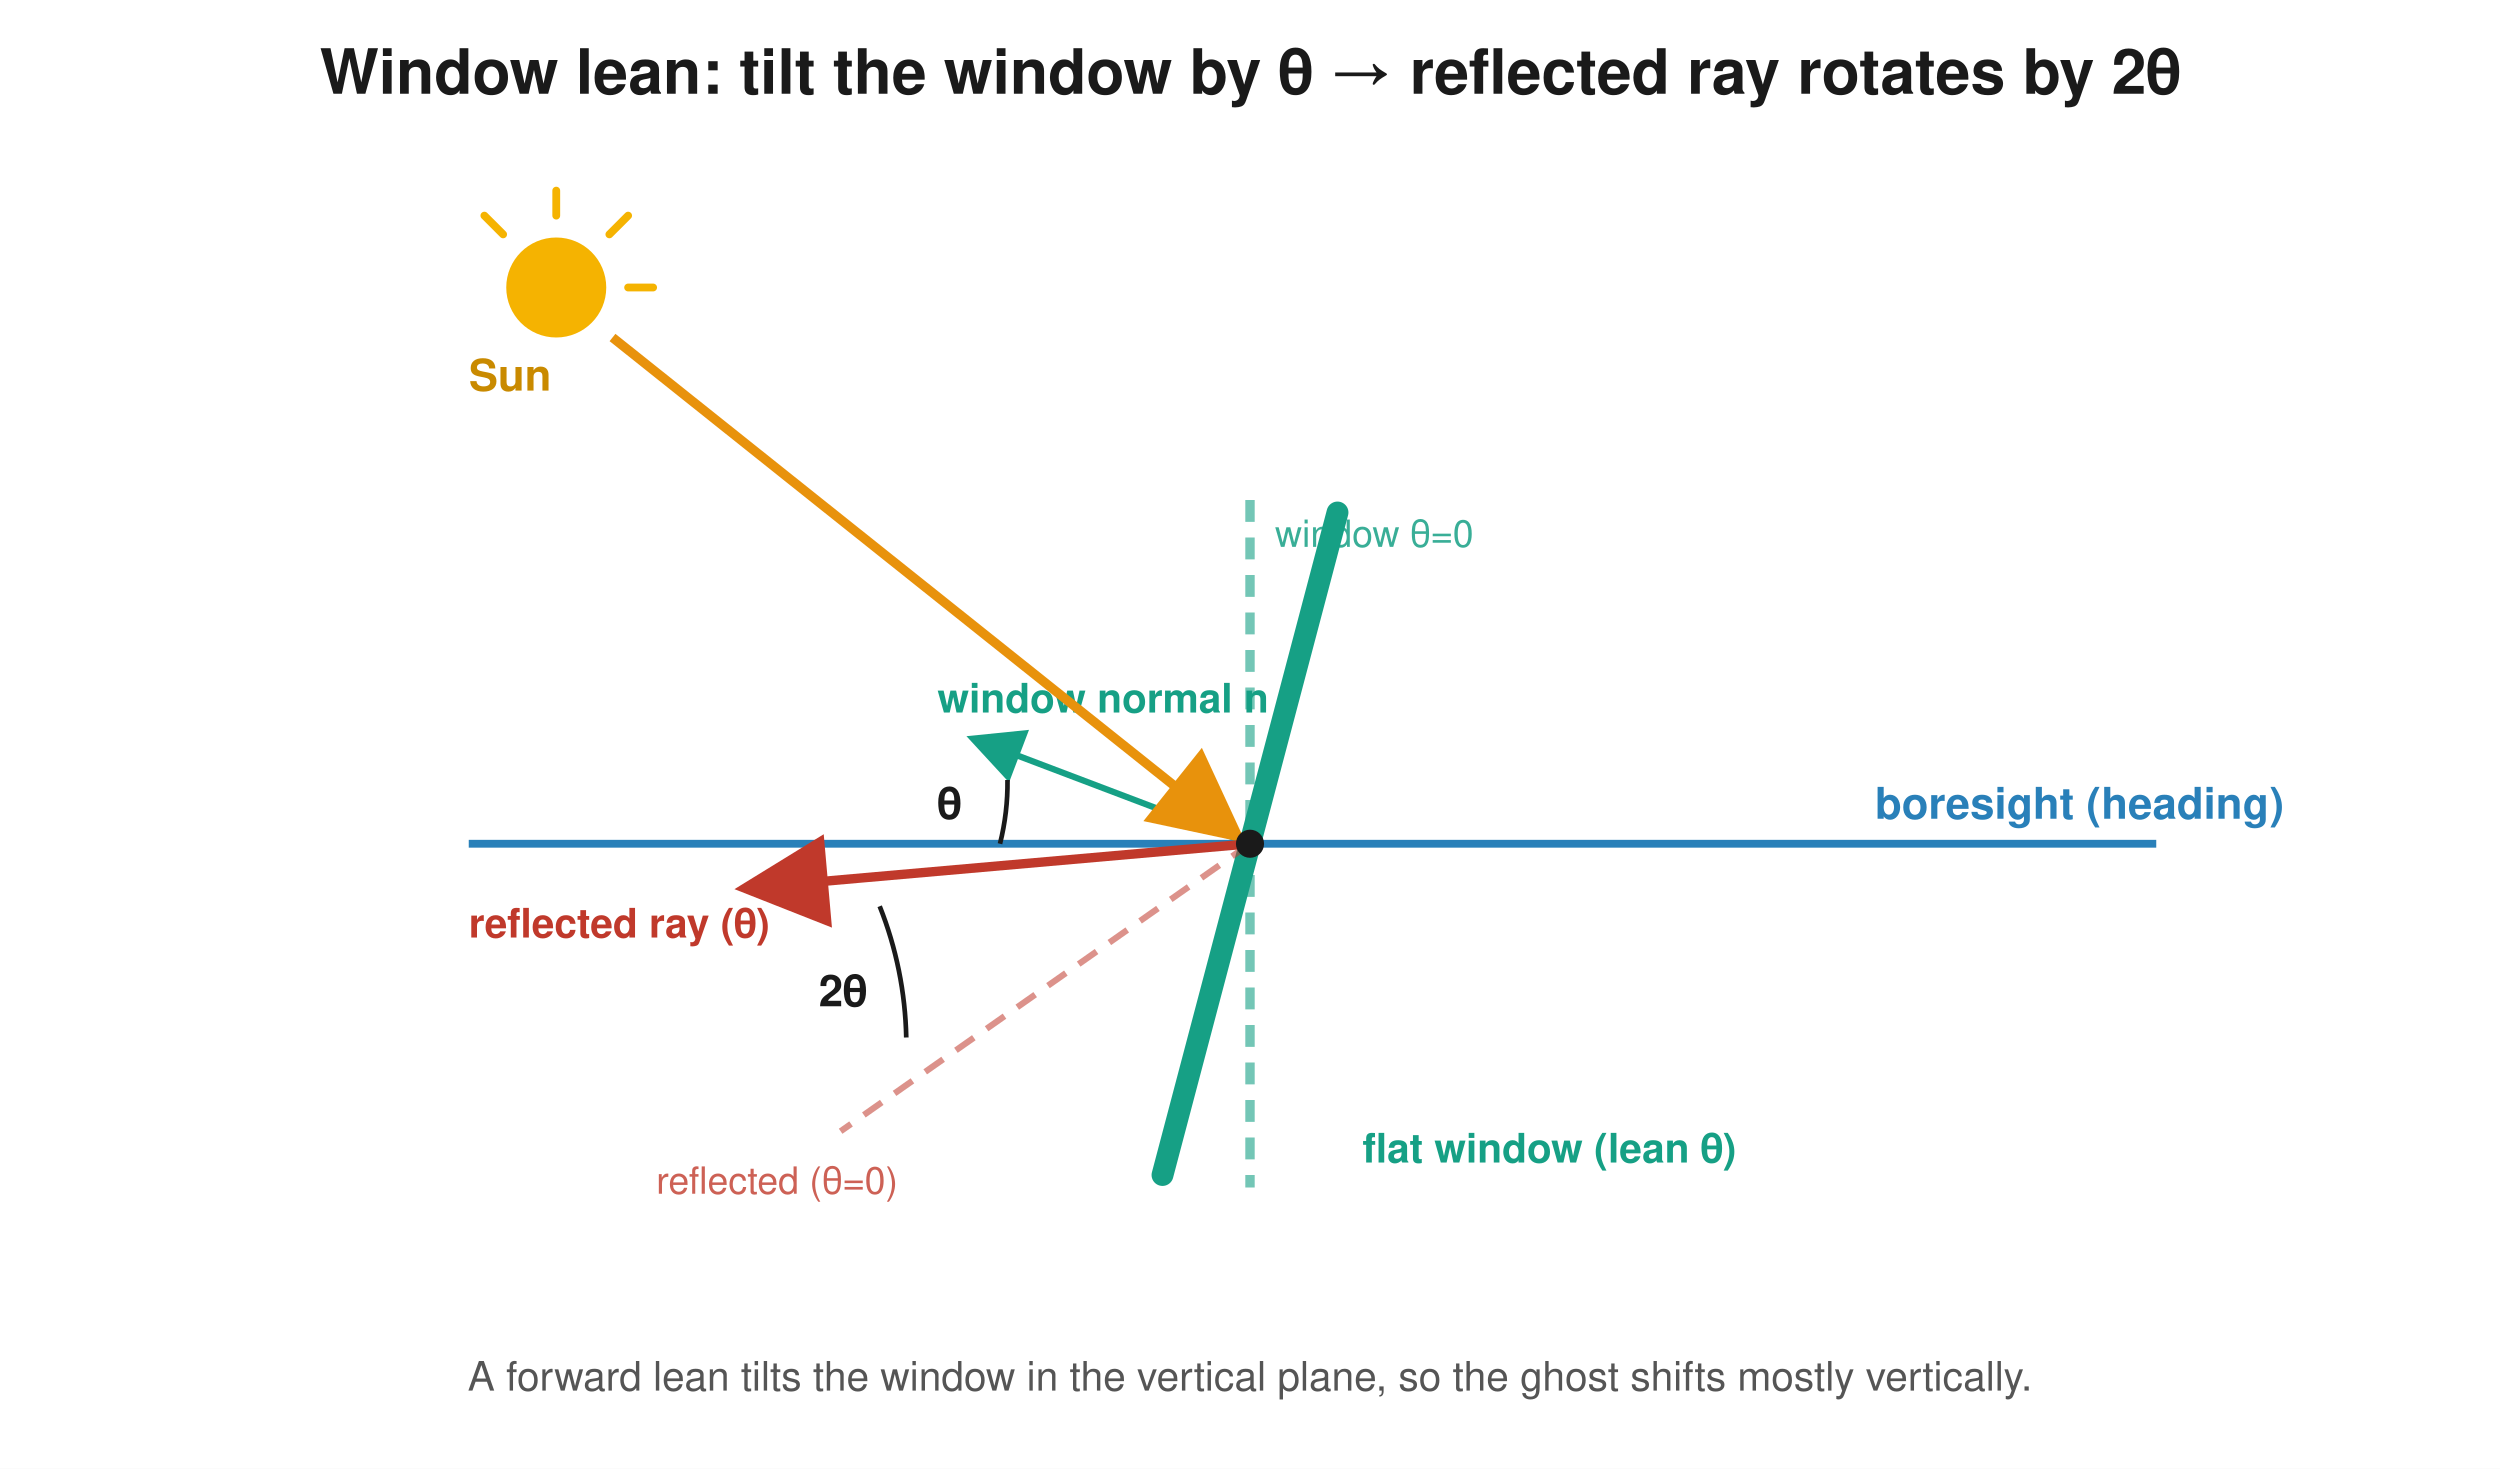
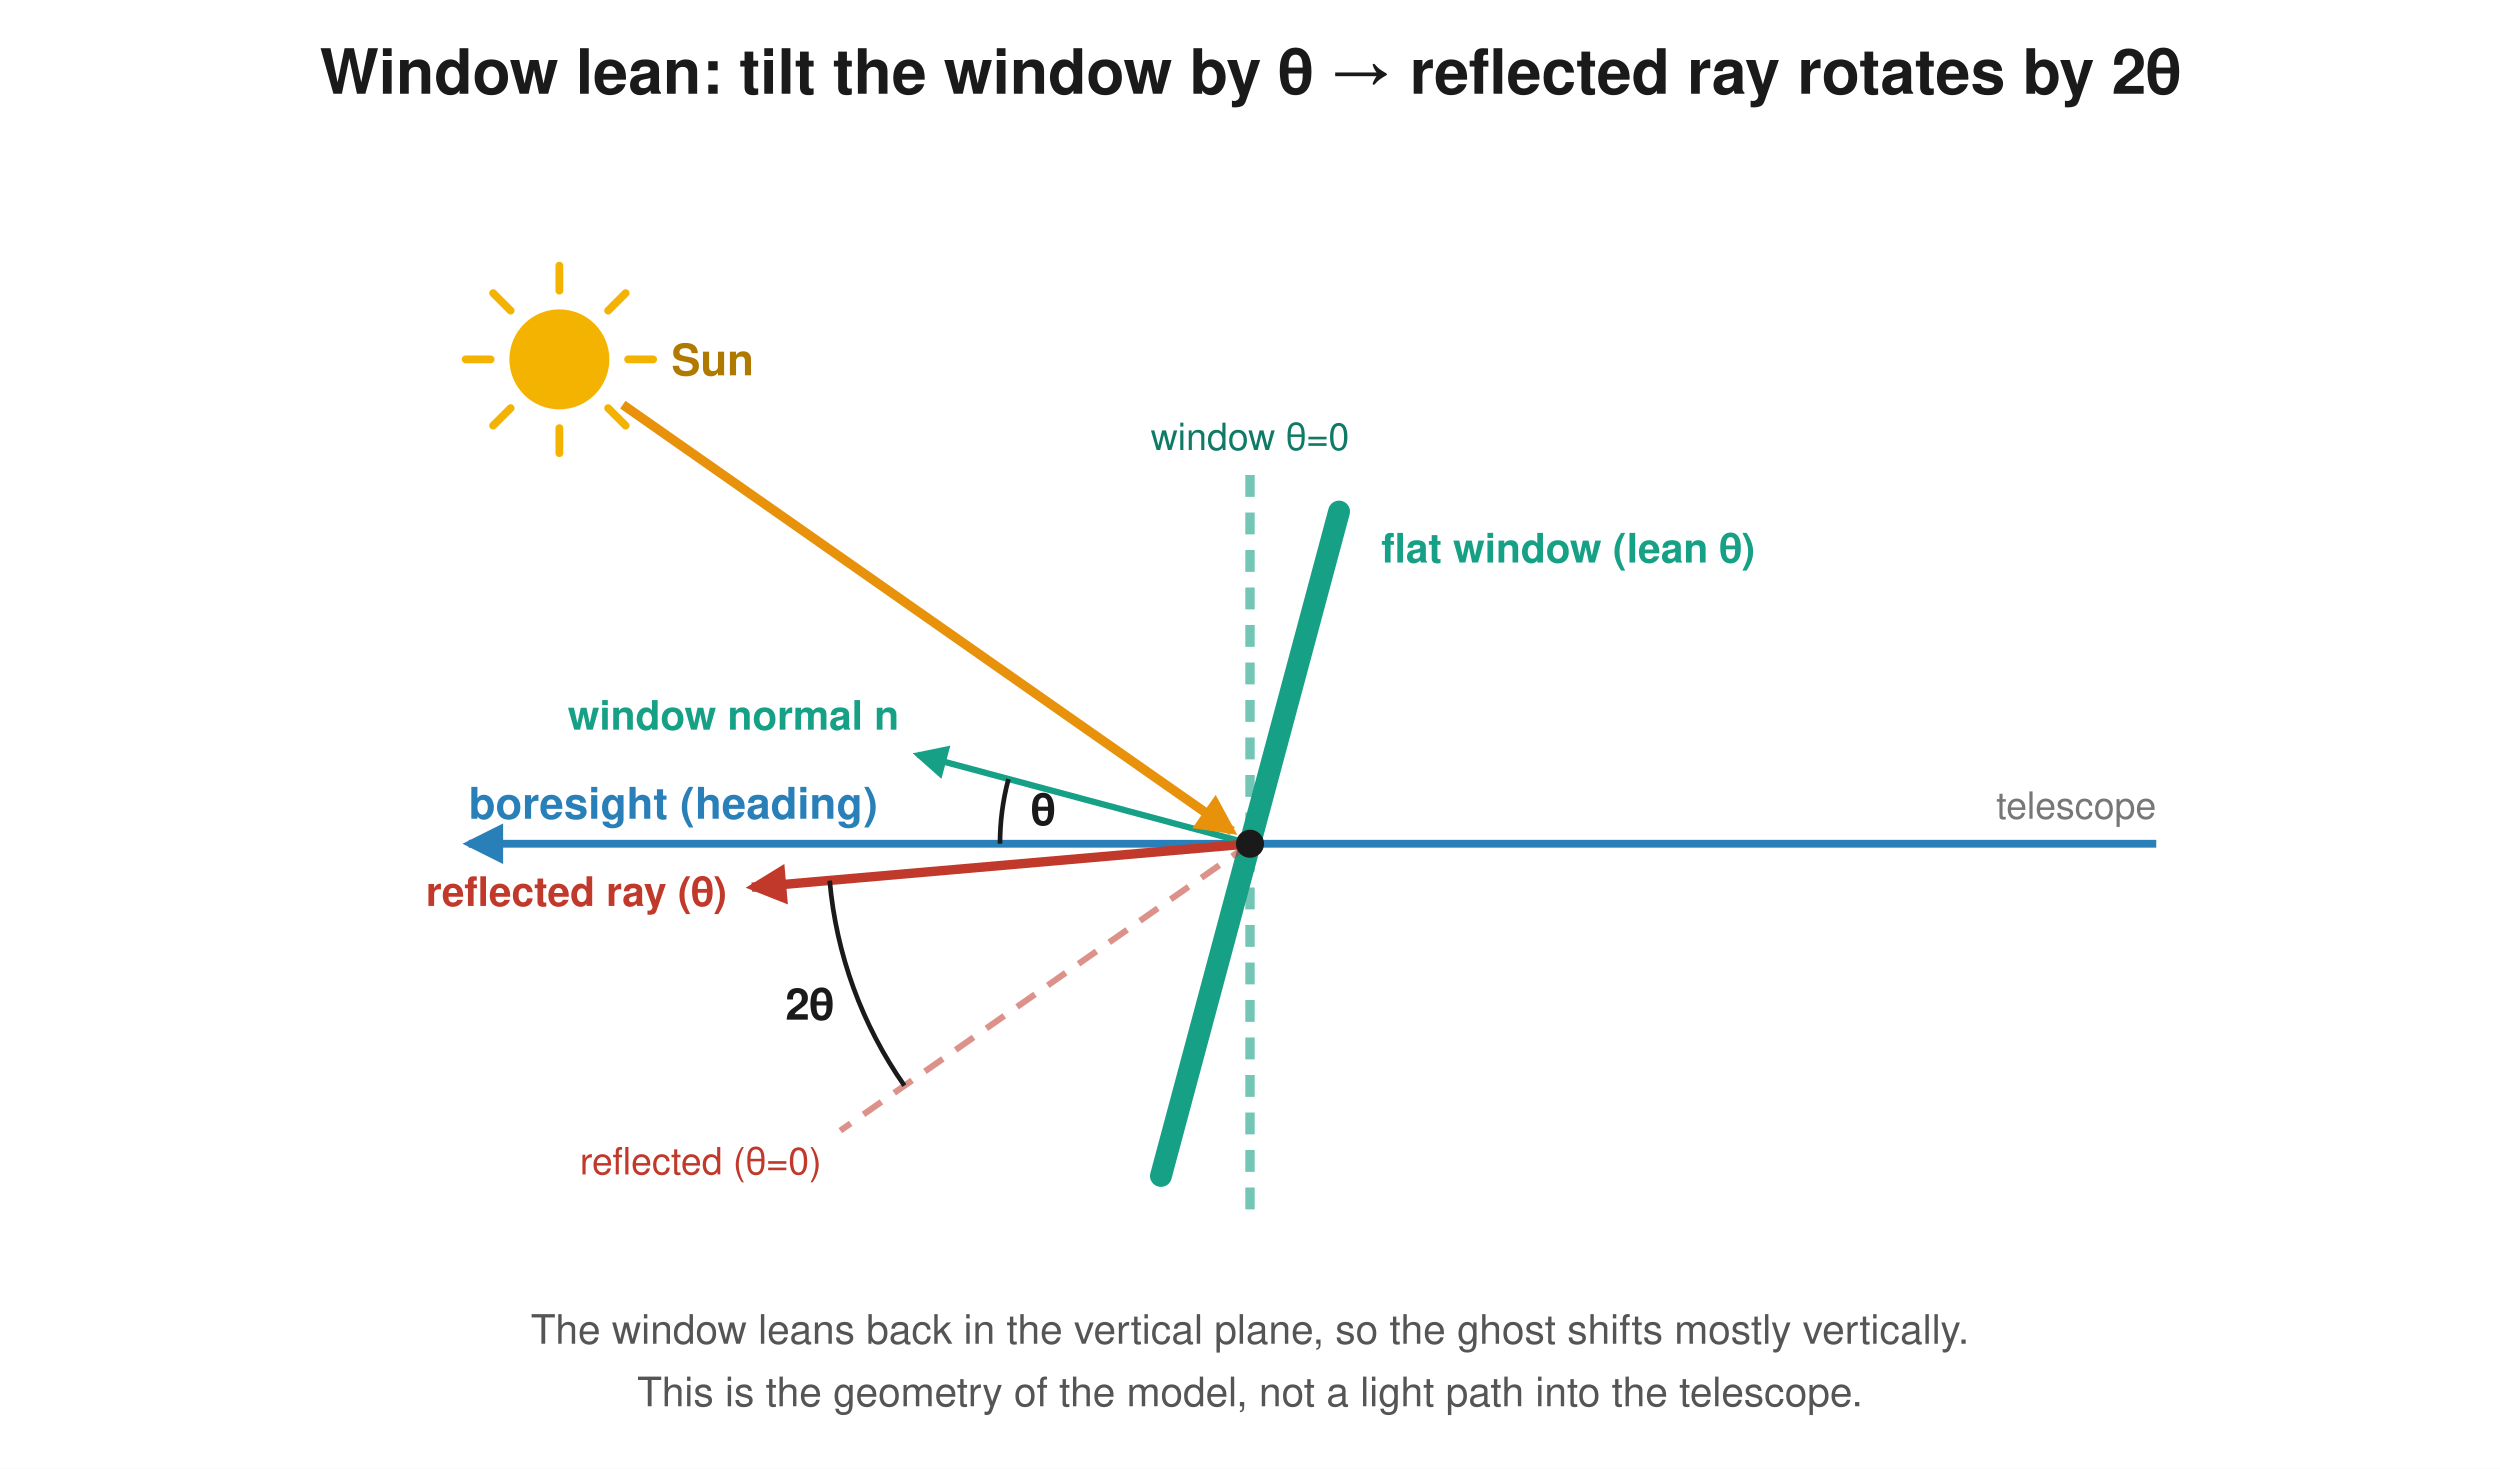
<svg xmlns="http://www.w3.org/2000/svg" width="800" height="470" viewBox="0 0 800 470" font-family="Helvetica, Arial, sans-serif">
  <rect width="800" height="470" fill="#ffffff" />
  <text x="400" y="30" text-anchor="middle" font-size="20" font-weight="700" fill="#1a1a1a">Window lean: tilt the window by θ → reflected ray rotates by 2θ</text>
  <defs>
-     <marker id="o2" markerWidth="10" markerHeight="10" refX="8" refY="5" orient="auto">
-       <path d="M0,0 L10,5 L0,10 z" fill="#e8920c" />
+     <marker id="o2" markerUnits="userSpaceOnUse" markerWidth="13" markerHeight="13" refX="11.0" refY="6.5" orient="auto">
+       <path d="M0,0 L13,6.5 L0,13 z" fill="#e8920c" />
    </marker>
-     <marker id="r2" markerWidth="10" markerHeight="10" refX="8" refY="5" orient="auto">
-       <path d="M0,0 L10,5 L0,10 z" fill="#c0392b" />
+     <marker id="r2" markerUnits="userSpaceOnUse" markerWidth="13" markerHeight="13" refX="11.0" refY="6.5" orient="auto">
+       <path d="M0,0 L13,6.5 L0,13 z" fill="#c0392b" />
    </marker>
-     <marker id="n2" markerWidth="9" markerHeight="9" refX="7" refY="4.5" orient="auto">
-       <path d="M0,0 L9,4.5 L0,9 z" fill="#16a085" />
+     <marker id="n2" markerUnits="userSpaceOnUse" markerWidth="11" markerHeight="11" refX="9.3" refY="5.5" orient="auto">
+       <path d="M0,0 L11,5.5 L0,11 z" fill="#16a085" />
+     </marker>
+     <marker id="b2" markerUnits="userSpaceOnUse" markerWidth="13" markerHeight="13" refX="11.0" refY="6.5" orient="auto">
+       <path d="M0,0 L13,6.5 L0,13 z" fill="#2980b9" />
    </marker>
  </defs>
-   <line x1="150" y1="270" x2="690" y2="270" stroke="#2980b9" stroke-width="2.5" />
-   <text x="600" y="262" font-size="14" fill="#2980b9" font-weight="700">boresight (heading)</text>
-   <line x1="400" y1="160" x2="400" y2="380" stroke="#16a085" stroke-width="3" stroke-dasharray="7 5" opacity="0.6" />
-   <text x="408" y="175" font-size="12" fill="#16a085" opacity="0.85">window θ=0</text>
-   <line x1="428" y1="164" x2="372" y2="376" stroke="#16a085" stroke-width="7" stroke-linecap="round" />
-   <text x="436" y="372" font-size="13" fill="#16a085" font-weight="700">flat window (lean θ)</text>
-   <line x1="400" y1="270" x2="313" y2="237" stroke="#16a085" stroke-width="2" marker-end="url(#n2)" />
-   <text x="300" y="228" font-size="13" fill="#16a085" font-weight="600">window normal n</text>
-   <path d="M 320 270 A 80 80 0 0 0 322.4 249.6" fill="none" stroke="#1a1a1a" stroke-width="1.5" />
-   <text x="300" y="262" font-size="14" fill="#1a1a1a" font-weight="700">θ</text>
-   <circle cx="178" cy="92" r="16" fill="#f5b301" />
+   <line x1="690" y1="270" x2="150" y2="270" stroke="#2980b9" stroke-width="2.5" marker-end="url(#b2)" />
+   <text x="150" y="262" font-size="14" fill="#2980b9" font-weight="700">boresight (heading)</text>
+   <text x="690" y="262" text-anchor="end" font-size="12" fill="#777">telescope</text>
+   <line x1="400" y1="152" x2="400" y2="392" stroke="#16a085" stroke-width="3" stroke-dasharray="7 5" opacity="0.6" />
+   <text x="400" y="144" text-anchor="middle" font-size="12" fill="#0f7a66">window θ=0</text>
+   <line x1="428.5" y1="163.7" x2="371.5" y2="376.3" stroke="#16a085" stroke-width="7" stroke-linecap="round" />
+   <text x="442" y="180" font-size="13" fill="#16a085" font-weight="700">flat window (lean θ)</text>
+   <line x1="400" y1="270" x2="293.7" y2="241.5" stroke="#16a085" stroke-width="2" marker-end="url(#n2)" />
+   <text x="287.7" y="233.5" text-anchor="end" font-size="13" fill="#16a085" font-weight="600">window normal n</text>
+   <path d="M 320 270 A 80 80 0 0 1 322.7 249.3" fill="none" stroke="#1a1a1a" stroke-width="1.5" />
+   <text x="330" y="264" font-size="14" fill="#1a1a1a" font-weight="700">θ</text>
+   <circle cx="179" cy="115" r="16" fill="#f5b301" />
  <g stroke="#f5b301" stroke-width="2.5" stroke-linecap="round">
-     <line x1="178" y1="69" x2="178" y2="61" />
-     <line x1="201" y1="92" x2="209" y2="92" />
-     <line x1="161" y1="75" x2="155" y2="69" />
-     <line x1="195" y1="75" x2="201" y2="69" />
+     <line x1="201" y1="115" x2="209" y2="115" />
+     <line x1="194.6" y1="130.6" x2="200.2" y2="136.2" />
+     <line x1="179" y1="137" x2="179" y2="145" />
+     <line x1="163.4" y1="130.6" x2="157.8" y2="136.2" />
+     <line x1="157" y1="115" x2="149" y2="115" />
+     <line x1="163.4" y1="99.4" x2="157.8" y2="93.8" />
+     <line x1="179" y1="93" x2="179" y2="85" />
+     <line x1="194.6" y1="99.4" x2="200.2" y2="93.8" />
  </g>
-   <text x="150" y="125" font-size="14" fill="#c98a00" font-weight="700">Sun</text>
-   <line x1="196" y1="108" x2="394" y2="266" stroke="#e8920c" stroke-width="3" marker-end="url(#o2)" />
-   <line x1="400" y1="270" x2="269" y2="362" stroke="#c0392b" stroke-width="2" stroke-dasharray="7 5" opacity="0.55" />
-   <text x="210" y="382" font-size="12" fill="#c0392b" opacity="0.8">reflected (θ=0)</text>
-   <line x1="400" y1="270" x2="241" y2="284" stroke="#c0392b" stroke-width="3" marker-end="url(#r2)" />
-   <text x="150" y="300" font-size="13" fill="#c0392b" font-weight="700">reflected ray (θ)</text>
-   <path d="M 290 332 A 120 120 0 0 0 281.5 290" fill="none" stroke="#1a1a1a" stroke-width="1.5" />
-   <text x="262" y="322" font-size="14" fill="#1a1a1a" font-weight="700">2θ</text>
+   <text x="214.8" y="120.1" font-size="14" fill="#b07a00" font-weight="700">Sun</text>
+   <line x1="199.3" y1="129.5" x2="394.3" y2="266" stroke="#e8920c" stroke-width="3" marker-end="url(#o2)" />
+   <line x1="400" y1="270" x2="268.9" y2="361.8" stroke="#c0392b" stroke-width="2" stroke-dasharray="7 5" opacity="0.55" />
+   <text x="262.9" y="375.8" text-anchor="end" font-size="12" fill="#c0392b">reflected (θ=0)</text>
+   <line x1="400" y1="270" x2="240.6" y2="283.9" stroke="#c0392b" stroke-width="3" marker-end="url(#r2)" />
+   <text x="232.6" y="289.9" text-anchor="end" font-size="13" fill="#c0392b" font-weight="700">reflected ray (θ)</text>
+   <path d="M 289.4 347.4 A 135 135 0 0 1 265.5 281.8" fill="none" stroke="#1a1a1a" stroke-width="1.5" />
+   <text x="259" y="326.3" text-anchor="middle" font-size="14" fill="#1a1a1a" font-weight="700">2θ</text>
  <circle cx="400" cy="270" r="4.5" fill="#1a1a1a" />
-   <text x="400" y="445" text-anchor="middle" font-size="13" fill="#555">A forward lean tilts the window in the vertical plane, so the ghost shifts mostly vertically.</text>
+   <text x="400" y="430" text-anchor="middle" font-size="13" fill="#555">The window leans back in the vertical plane, so the ghost shifts mostly vertically.</text>
+   <text x="400" y="450" text-anchor="middle" font-size="13" fill="#555">This is the geometry of the model, not a light path into the telescope.</text>
</svg>
